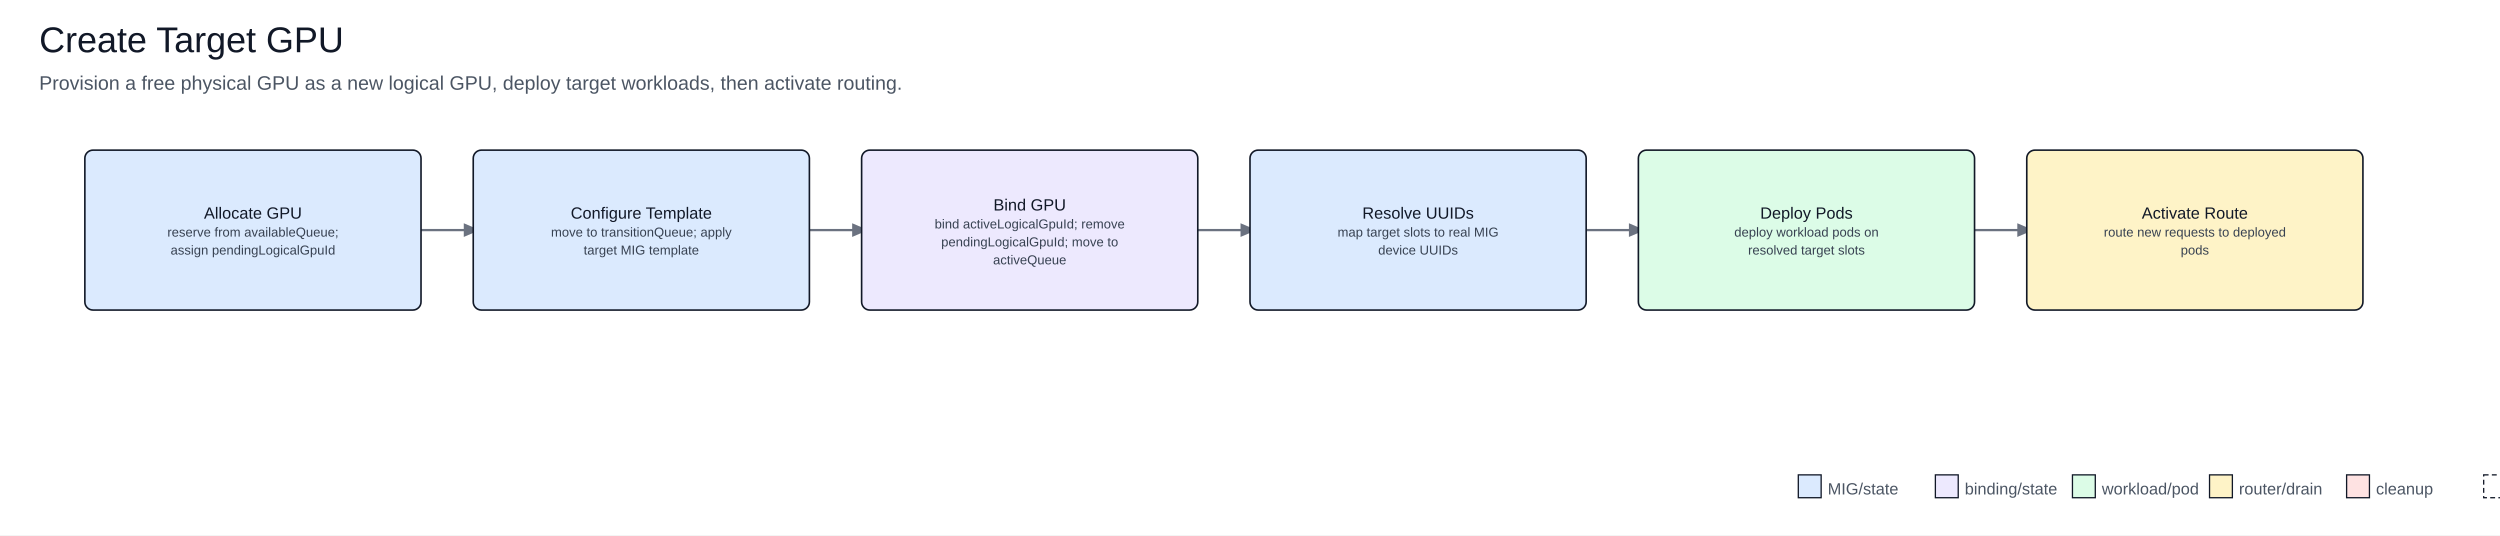
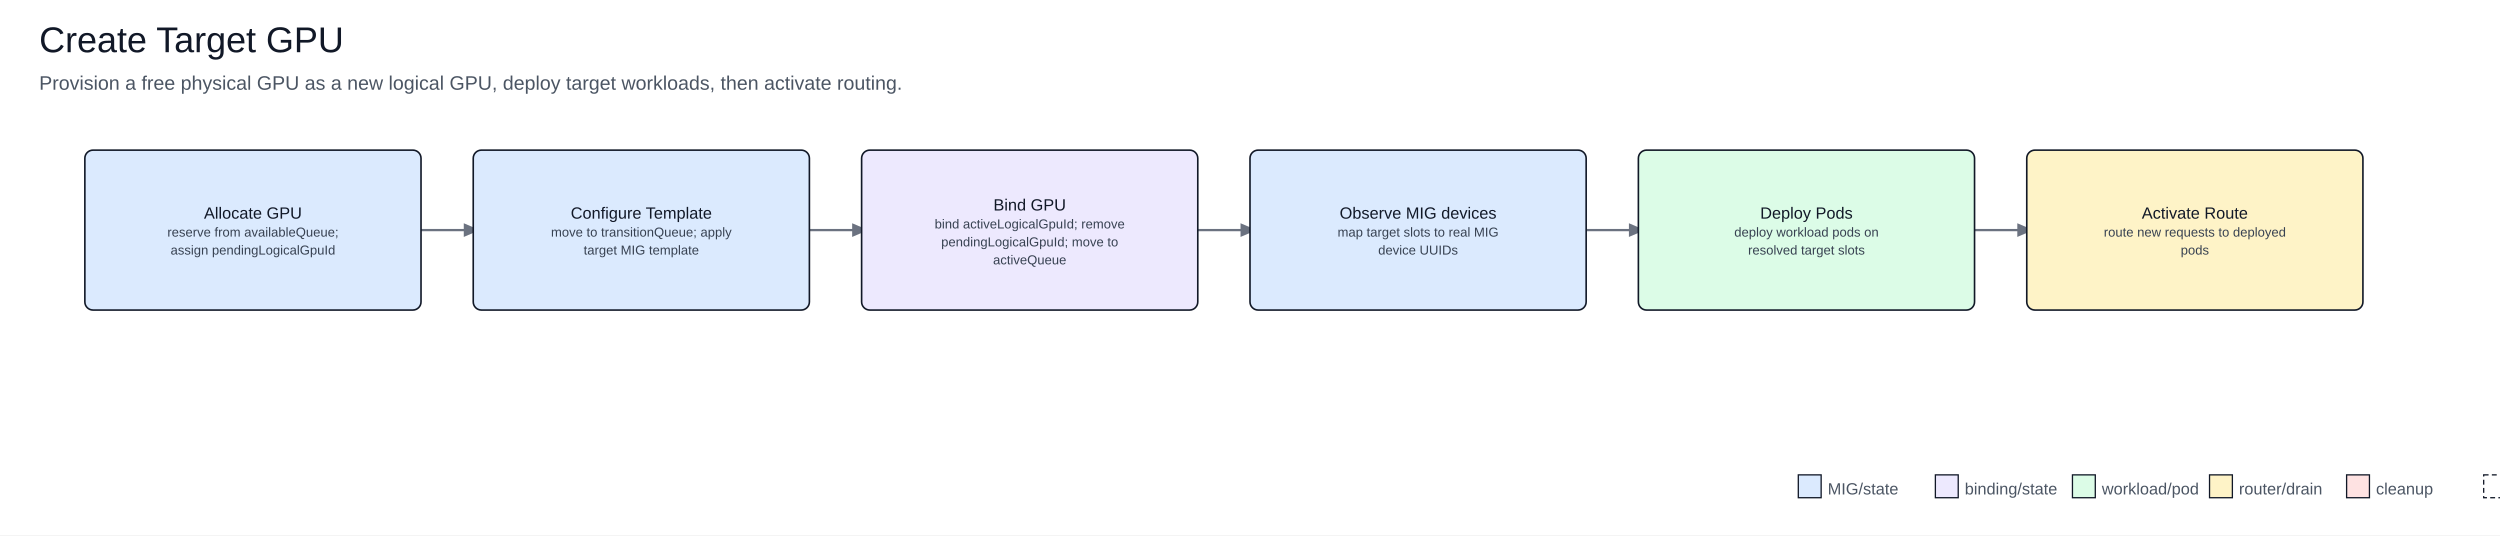
<svg xmlns="http://www.w3.org/2000/svg" width="1532" height="328" viewBox="0 0 1532 328">
  <defs>
    <marker id="arrow" markerWidth="8" markerHeight="8" refX="7" refY="3" orient="auto" markerUnits="strokeWidth">
      <path d="M0,0 L0,6 L7,3 z" fill="#6b7280" />
    </marker>
  </defs>
  <rect x="0" y="0" width="100%" height="100%" fill="#ffffff" />
  <text x="24.0" y="32.0" text-anchor="start" font-family="Arial, sans-serif" font-size="22" fill="#111827">Create Target GPU</text>
  <text x="24.0" y="55.0" text-anchor="start" font-family="Arial, sans-serif" font-size="12" fill="#4b5563">Provision a free physical GPU as a new logical GPU, deploy target workloads, then activate routing.</text>
  <line x1="254.0" y1="141.0" x2="294.0" y2="141.0" stroke="#6b7280" stroke-width="1.4" marker-end="url(#arrow)" />
  <line x1="492.0" y1="141.0" x2="532.0" y2="141.0" stroke="#6b7280" stroke-width="1.4" marker-end="url(#arrow)" />
  <line x1="730.0" y1="141.0" x2="770.0" y2="141.0" stroke="#6b7280" stroke-width="1.4" marker-end="url(#arrow)" />
  <line x1="968.0" y1="141.0" x2="1008.0" y2="141.0" stroke="#6b7280" stroke-width="1.4" marker-end="url(#arrow)" />
  <line x1="1206.0" y1="141.0" x2="1246.0" y2="141.0" stroke="#6b7280" stroke-width="1.4" marker-end="url(#arrow)" />
  <rect x="52.0" y="92.0" width="206" height="98" rx="5" fill="#dbeafe" stroke="#111827" stroke-width="1" />
  <text x="155.0" y="134.0" text-anchor="middle" font-family="Arial, sans-serif" font-size="10" fill="#111827">Allocate GPU</text>
  <text x="155.0" y="145.0" text-anchor="middle" font-family="Arial, sans-serif" font-size="8" fill="#374151">reserve from availableQueue;</text>
  <text x="155.0" y="156.0" text-anchor="middle" font-family="Arial, sans-serif" font-size="8" fill="#374151">assign pendingLogicalGpuId</text>
  <rect x="290.0" y="92.0" width="206" height="98" rx="5" fill="#dbeafe" stroke="#111827" stroke-width="1" />
  <text x="393.0" y="134.0" text-anchor="middle" font-family="Arial, sans-serif" font-size="10" fill="#111827">Configure Template</text>
  <text x="393.0" y="145.0" text-anchor="middle" font-family="Arial, sans-serif" font-size="8" fill="#374151">move to transitionQueue; apply</text>
  <text x="393.0" y="156.0" text-anchor="middle" font-family="Arial, sans-serif" font-size="8" fill="#374151">target MIG template</text>
  <rect x="528.0" y="92.0" width="206" height="98" rx="5" fill="#ede9fe" stroke="#111827" stroke-width="1" />
  <text x="631.0" y="129.0" text-anchor="middle" font-family="Arial, sans-serif" font-size="10" fill="#111827">Bind GPU</text>
  <text x="631.0" y="140.0" text-anchor="middle" font-family="Arial, sans-serif" font-size="8" fill="#374151">bind activeLogicalGpuId; remove</text>
  <text x="631.0" y="151.0" text-anchor="middle" font-family="Arial, sans-serif" font-size="8" fill="#374151">pendingLogicalGpuId; move to</text>
  <text x="631.0" y="162.0" text-anchor="middle" font-family="Arial, sans-serif" font-size="8" fill="#374151">activeQueue</text>
  <rect x="766.0" y="92.0" width="206" height="98" rx="5" fill="#dbeafe" stroke="#111827" stroke-width="1" />
-   <text x="869.0" y="134.0" text-anchor="middle" font-family="Arial, sans-serif" font-size="10" fill="#111827">Resolve UUIDs</text>
+   <text x="869.0" y="134.0" text-anchor="middle" font-family="Arial, sans-serif" font-size="10" fill="#111827">Observe MIG devices</text>
  <text x="869.0" y="145.0" text-anchor="middle" font-family="Arial, sans-serif" font-size="8" fill="#374151">map target slots to real MIG</text>
  <text x="869.0" y="156.0" text-anchor="middle" font-family="Arial, sans-serif" font-size="8" fill="#374151">device UUIDs</text>
  <rect x="1004.0" y="92.0" width="206" height="98" rx="5" fill="#dcfce7" stroke="#111827" stroke-width="1" />
  <text x="1107.0" y="134.0" text-anchor="middle" font-family="Arial, sans-serif" font-size="10" fill="#111827">Deploy Pods</text>
  <text x="1107.0" y="145.0" text-anchor="middle" font-family="Arial, sans-serif" font-size="8" fill="#374151">deploy workload pods on</text>
  <text x="1107.0" y="156.0" text-anchor="middle" font-family="Arial, sans-serif" font-size="8" fill="#374151">resolved target slots</text>
  <rect x="1242.0" y="92.0" width="206" height="98" rx="5" fill="#fef3c7" stroke="#111827" stroke-width="1" />
  <text x="1345.0" y="134.0" text-anchor="middle" font-family="Arial, sans-serif" font-size="10" fill="#111827">Activate Route</text>
  <text x="1345.0" y="145.0" text-anchor="middle" font-family="Arial, sans-serif" font-size="8" fill="#374151">route new requests to deployed</text>
  <text x="1345.0" y="156.0" text-anchor="middle" font-family="Arial, sans-serif" font-size="8" fill="#374151">pods</text>
  <rect x="1102" y="291" width="14" height="14" fill="#dbeafe" stroke="#111827" stroke-width="0.8" />
  <text x="1120.0" y="303.0" text-anchor="start" font-family="Arial, sans-serif" font-size="10" fill="#4b5563">MIG/state</text>
  <rect x="1186" y="291" width="14" height="14" fill="#ede9fe" stroke="#111827" stroke-width="0.8" />
  <text x="1204.0" y="303.0" text-anchor="start" font-family="Arial, sans-serif" font-size="10" fill="#4b5563">binding/state</text>
  <rect x="1270" y="291" width="14" height="14" fill="#dcfce7" stroke="#111827" stroke-width="0.8" />
  <text x="1288.0" y="303.0" text-anchor="start" font-family="Arial, sans-serif" font-size="10" fill="#4b5563">workload/pod</text>
  <rect x="1354" y="291" width="14" height="14" fill="#fef3c7" stroke="#111827" stroke-width="0.8" />
  <text x="1372.0" y="303.0" text-anchor="start" font-family="Arial, sans-serif" font-size="10" fill="#4b5563">router/drain</text>
  <rect x="1438" y="291" width="14" height="14" fill="#fee2e2" stroke="#111827" stroke-width="0.8" />
  <text x="1456.0" y="303.0" text-anchor="start" font-family="Arial, sans-serif" font-size="10" fill="#4b5563">cleanup</text>
  <rect x="1522" y="291" width="14" height="14" fill="#ffffff" stroke="#111827" stroke-width="0.8" stroke-dasharray="3 2" />
  <text x="1540.0" y="303.0" text-anchor="start" font-family="Arial, sans-serif" font-size="10" fill="#4b5563">optional</text>
</svg>
